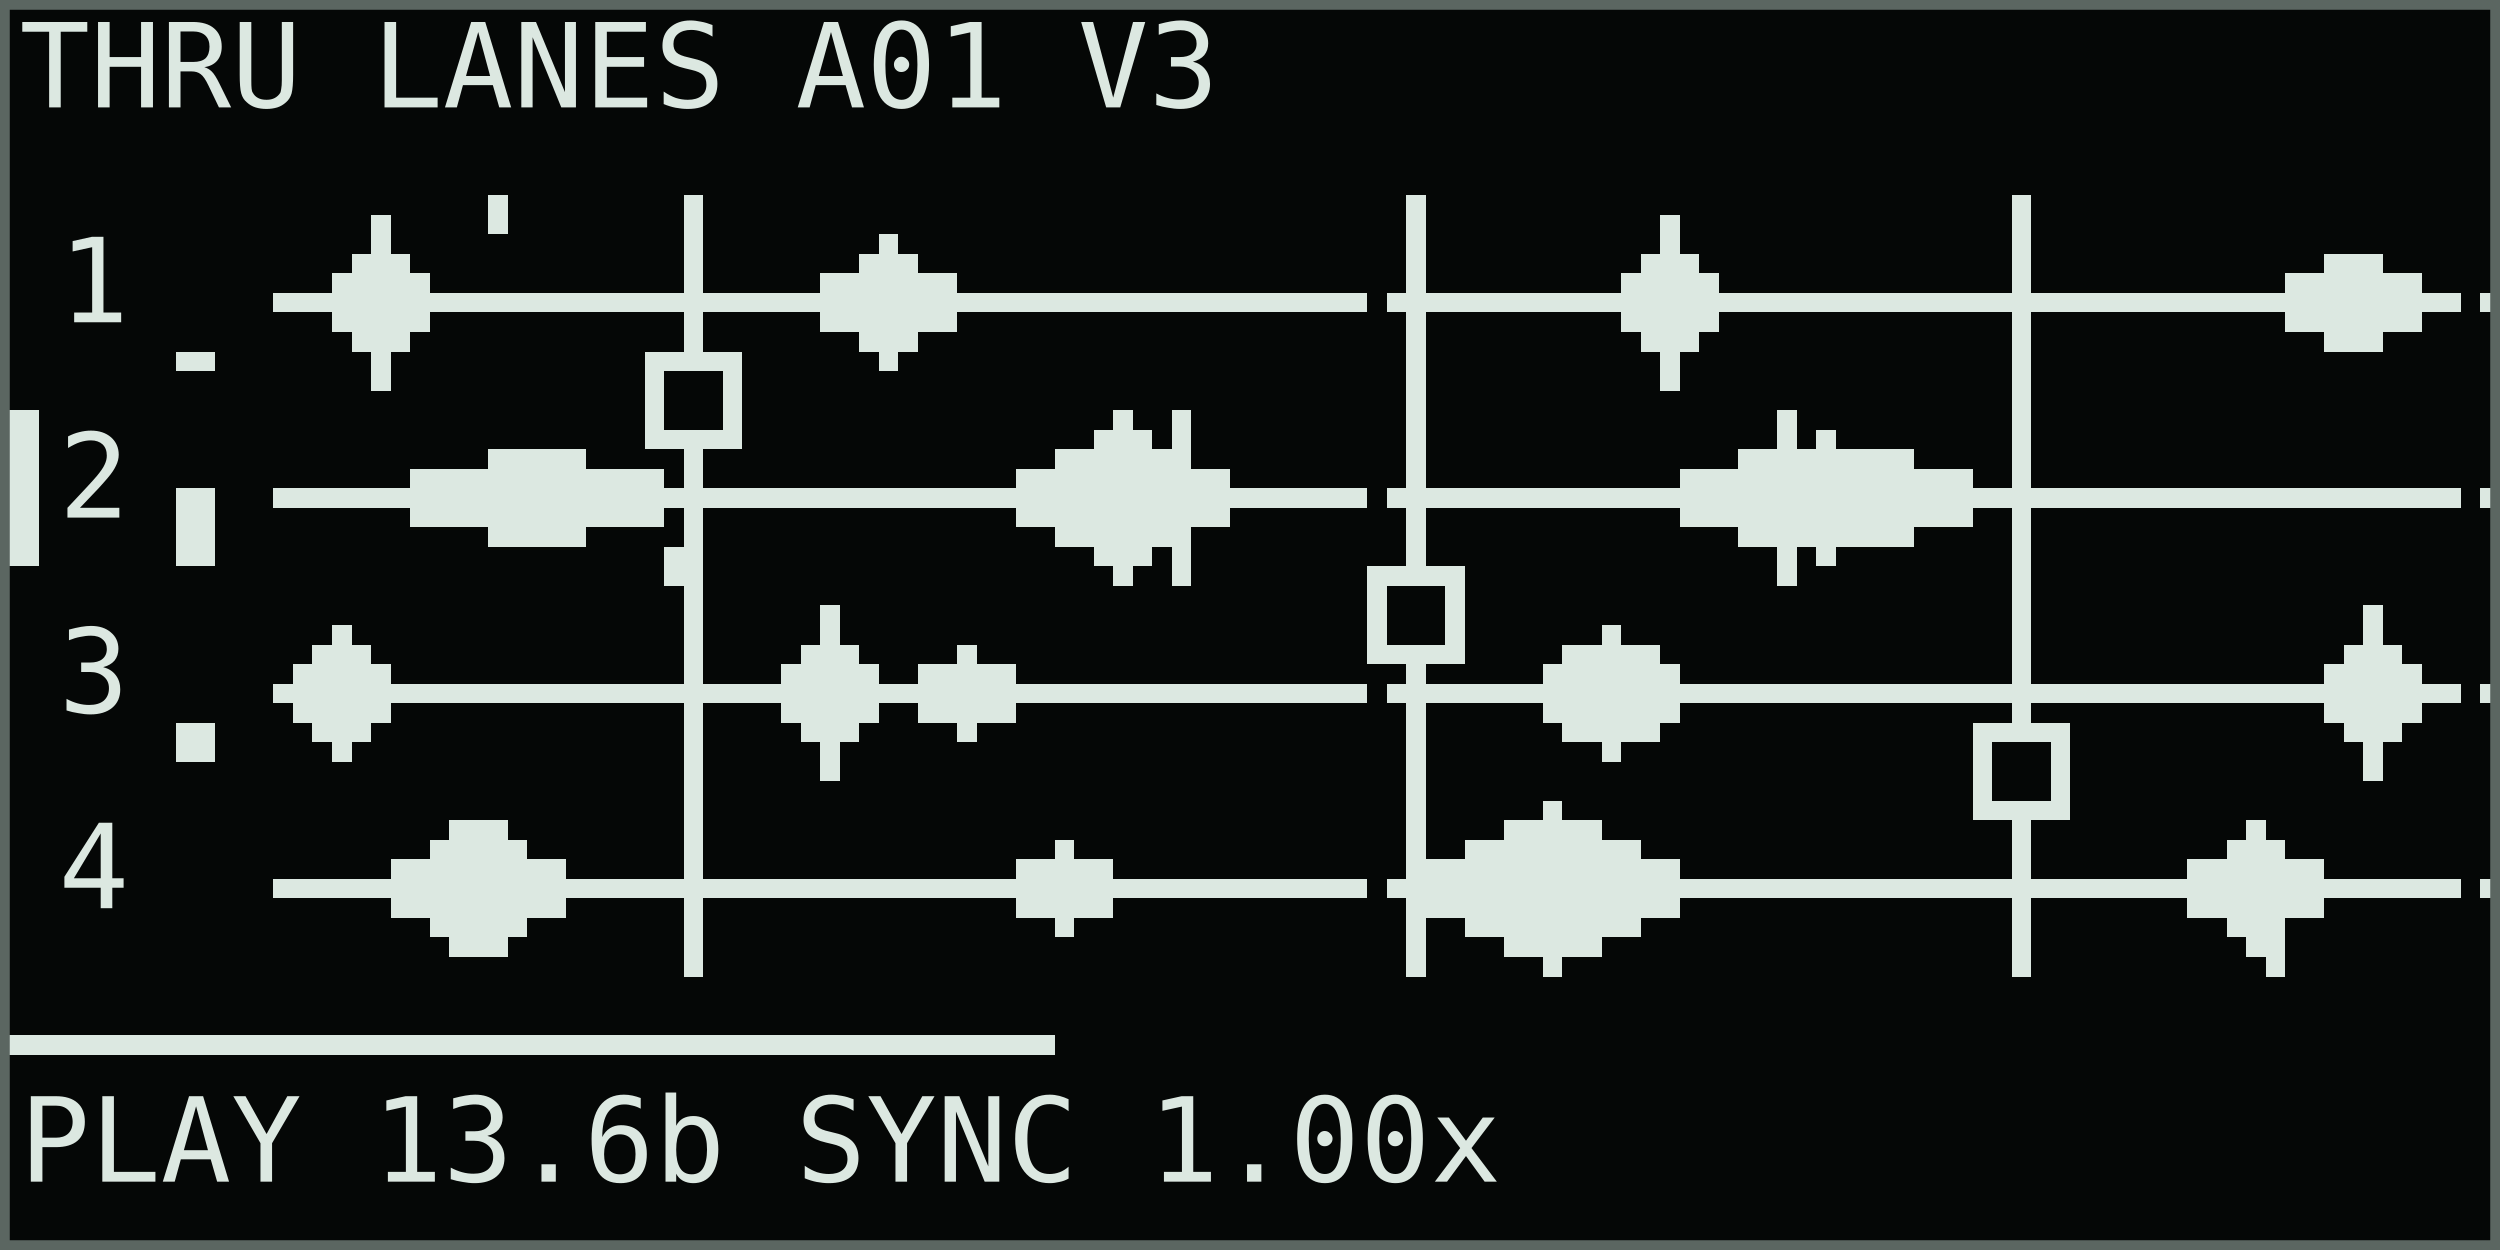
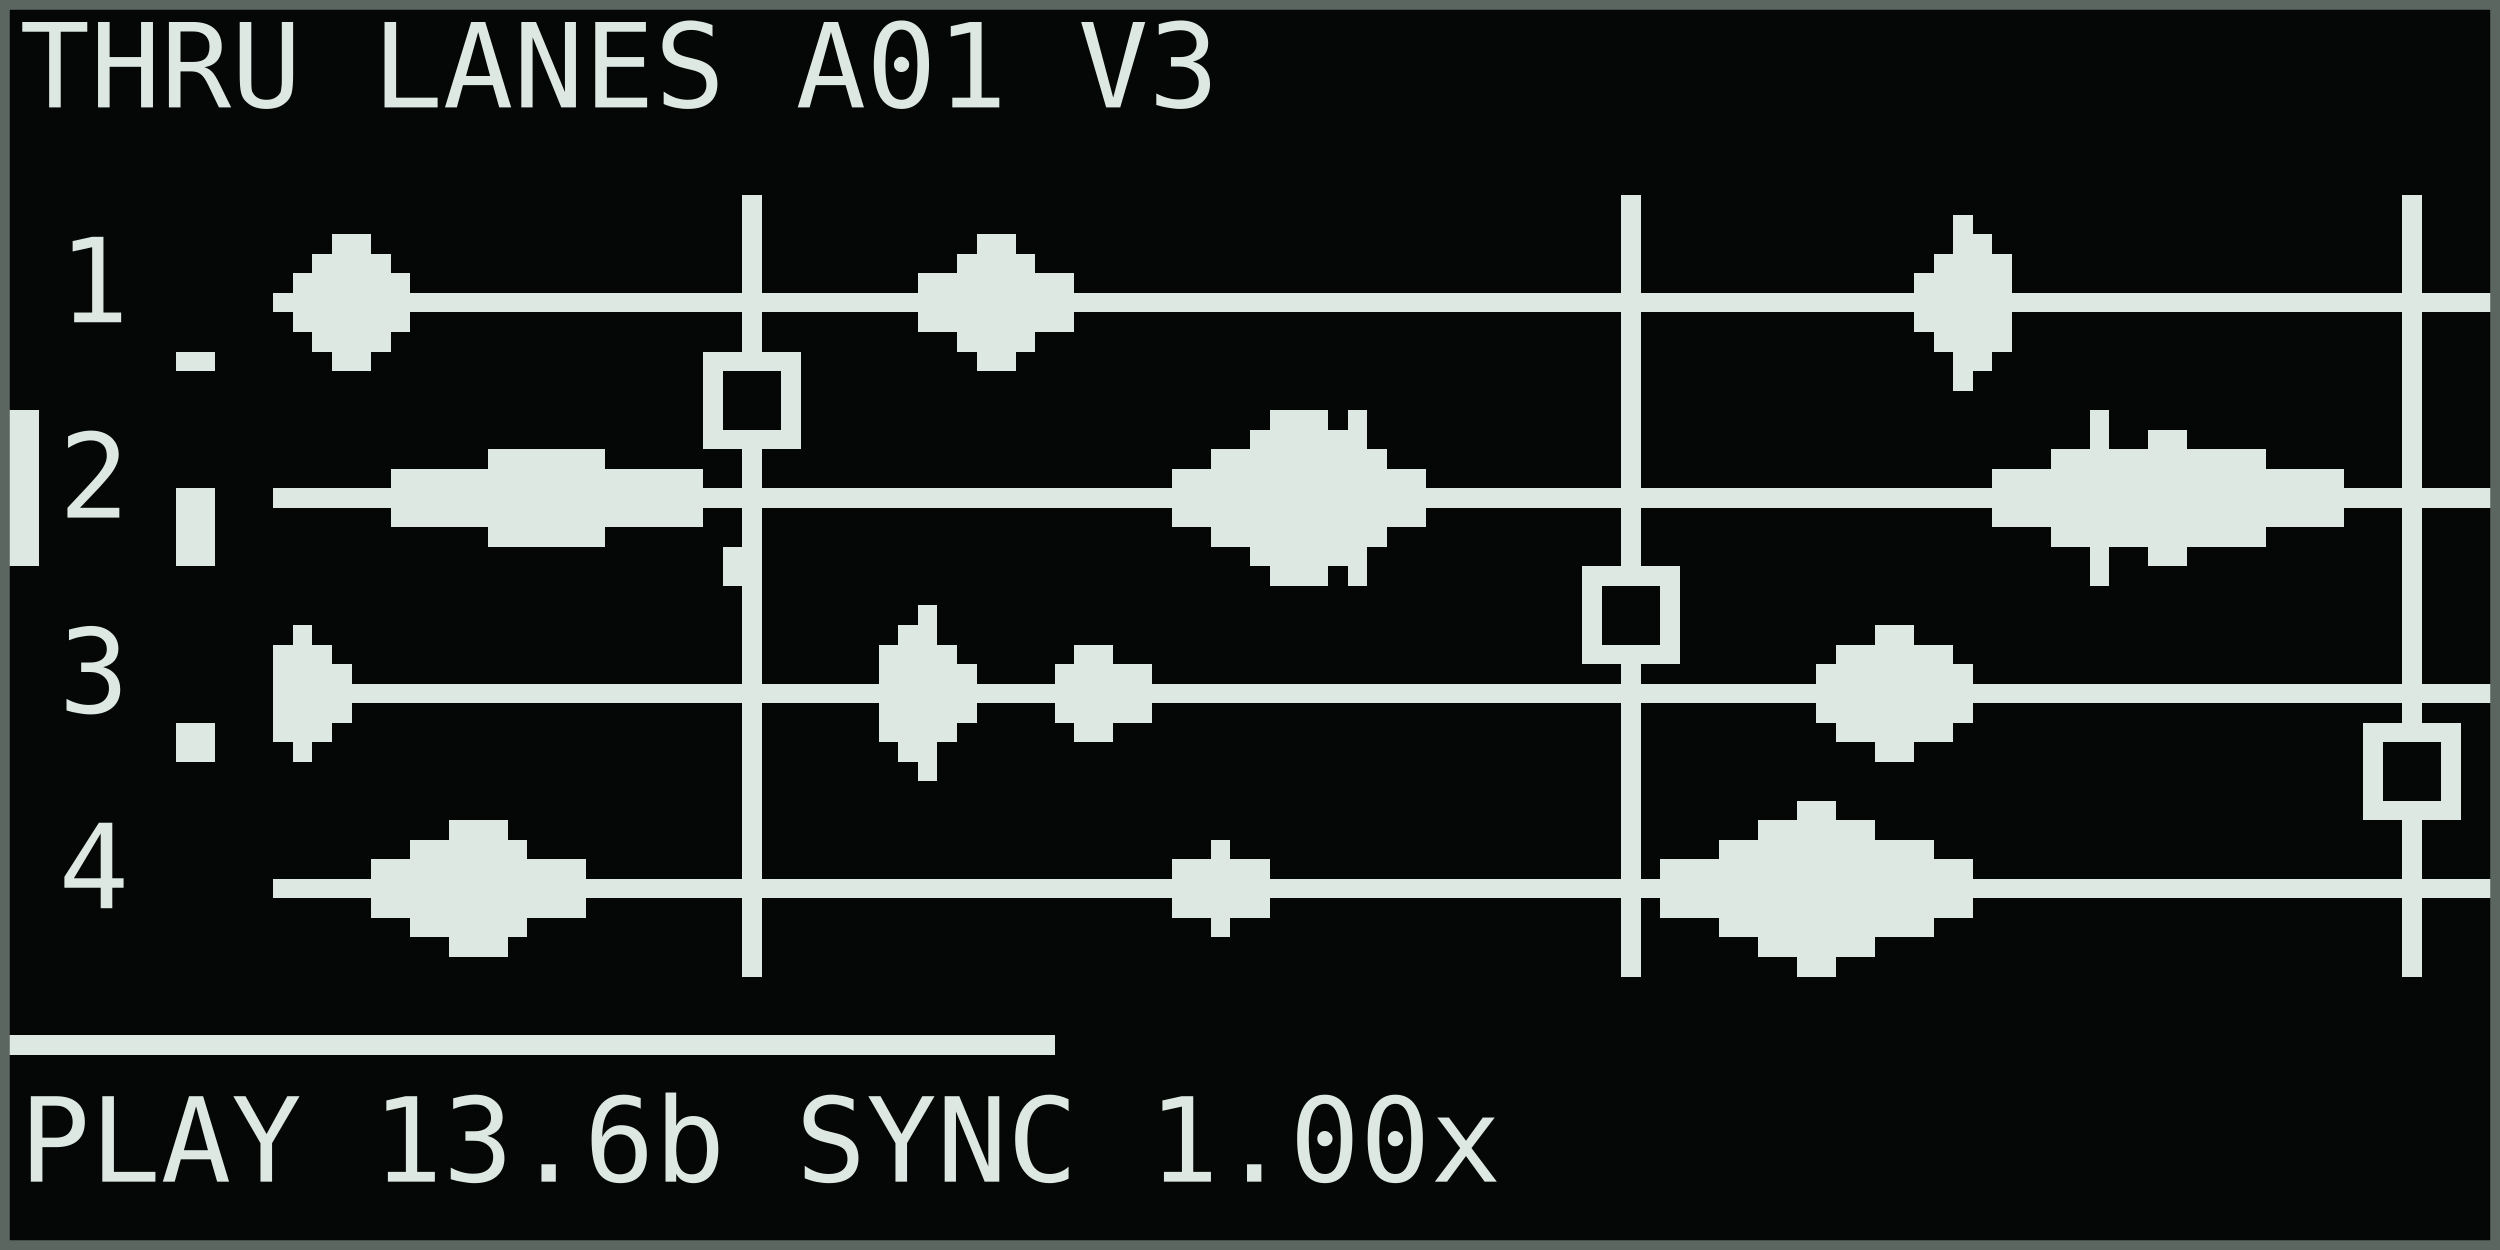
<svg xmlns="http://www.w3.org/2000/svg" width="768" height="384" viewBox="0 0 128 64" role="img" aria-labelledby="title desc">
  <rect width="128" height="64" fill="#050706" />
  <g shape-rendering="crispEdges" font-family="DejaVu Sans Mono, IBM Plex Mono, monospace" font-size="6" font-style="normal" font-weight="400" text-rendering="geometricPrecision">
    <text x="1" y="5.5" fill="#dce8e1">THRU LANES A01 V3</text>
    <text x="3" y="16.5" fill="#dce8e1">1</text>
    <rect x="9" y="18" width="2" height="1" fill="#dce8e1" />
    <rect x="14" y="15" width="1" height="1" fill="#dce8e1" />
-     <rect x="15" y="15" width="1" height="1" fill="#dce8e1" />
-     <rect x="16" y="15" width="1" height="1" fill="#dce8e1" />
-     <rect x="17" y="14" width="1" height="3" fill="#dce8e1" />
-     <rect x="18" y="13" width="1" height="5" fill="#dce8e1" />
-     <rect x="19" y="11" width="1" height="9" fill="#dce8e1" />
-     <rect x="20" y="13" width="1" height="5" fill="#dce8e1" />
-     <rect x="21" y="14" width="1" height="3" fill="#dce8e1" />
+     <rect x="15" y="14" width="1" height="3" fill="#dce8e1" />
+     <rect x="16" y="13" width="1" height="5" fill="#dce8e1" />
+     <rect x="17" y="12" width="1" height="7" fill="#dce8e1" />
+     <rect x="18" y="12" width="1" height="7" fill="#dce8e1" />
+     <rect x="19" y="13" width="1" height="5" fill="#dce8e1" />
+     <rect x="20" y="14" width="1" height="3" fill="#dce8e1" />
+     <rect x="21" y="15" width="1" height="1" fill="#dce8e1" />
    <rect x="22" y="15" width="1" height="1" fill="#dce8e1" />
    <rect x="23" y="15" width="1" height="1" fill="#dce8e1" />
    <rect x="24" y="15" width="1" height="1" fill="#dce8e1" />
    <rect x="25" y="15" width="1" height="1" fill="#dce8e1" />
    <rect x="26" y="15" width="1" height="1" fill="#dce8e1" />
    <rect x="27" y="15" width="1" height="1" fill="#dce8e1" />
    <rect x="28" y="15" width="1" height="1" fill="#dce8e1" />
    <rect x="29" y="15" width="1" height="1" fill="#dce8e1" />
    <rect x="30" y="15" width="1" height="1" fill="#dce8e1" />
    <rect x="31" y="15" width="1" height="1" fill="#dce8e1" />
    <rect x="32" y="15" width="1" height="1" fill="#dce8e1" />
    <rect x="33" y="15" width="1" height="1" fill="#dce8e1" />
    <rect x="34" y="15" width="1" height="1" fill="#dce8e1" />
    <rect x="35" y="15" width="1" height="1" fill="#dce8e1" />
    <rect x="36" y="15" width="1" height="1" fill="#dce8e1" />
    <rect x="37" y="15" width="1" height="1" fill="#dce8e1" />
    <rect x="38" y="15" width="1" height="1" fill="#dce8e1" />
    <rect x="39" y="15" width="1" height="1" fill="#dce8e1" />
    <rect x="40" y="15" width="1" height="1" fill="#dce8e1" />
    <rect x="41" y="15" width="1" height="1" fill="#dce8e1" />
-     <rect x="42" y="14" width="1" height="3" fill="#dce8e1" />
-     <rect x="43" y="14" width="1" height="3" fill="#dce8e1" />
-     <rect x="44" y="13" width="1" height="5" fill="#dce8e1" />
-     <rect x="45" y="12" width="1" height="7" fill="#dce8e1" />
-     <rect x="46" y="13" width="1" height="5" fill="#dce8e1" />
+     <rect x="42" y="15" width="1" height="1" fill="#dce8e1" />
+     <rect x="43" y="15" width="1" height="1" fill="#dce8e1" />
+     <rect x="44" y="15" width="1" height="1" fill="#dce8e1" />
+     <rect x="45" y="15" width="1" height="1" fill="#dce8e1" />
+     <rect x="46" y="15" width="1" height="1" fill="#dce8e1" />
    <rect x="47" y="14" width="1" height="3" fill="#dce8e1" />
    <rect x="48" y="14" width="1" height="3" fill="#dce8e1" />
-     <rect x="49" y="15" width="1" height="1" fill="#dce8e1" />
-     <rect x="50" y="15" width="1" height="1" fill="#dce8e1" />
-     <rect x="51" y="15" width="1" height="1" fill="#dce8e1" />
-     <rect x="52" y="15" width="1" height="1" fill="#dce8e1" />
-     <rect x="53" y="15" width="1" height="1" fill="#dce8e1" />
-     <rect x="54" y="15" width="1" height="1" fill="#dce8e1" />
+     <rect x="49" y="13" width="1" height="5" fill="#dce8e1" />
+     <rect x="50" y="12" width="1" height="7" fill="#dce8e1" />
+     <rect x="51" y="12" width="1" height="7" fill="#dce8e1" />
+     <rect x="52" y="13" width="1" height="5" fill="#dce8e1" />
+     <rect x="53" y="14" width="1" height="3" fill="#dce8e1" />
+     <rect x="54" y="14" width="1" height="3" fill="#dce8e1" />
    <rect x="55" y="15" width="1" height="1" fill="#dce8e1" />
    <rect x="56" y="15" width="1" height="1" fill="#dce8e1" />
    <rect x="57" y="15" width="1" height="1" fill="#dce8e1" />
    <rect x="58" y="15" width="1" height="1" fill="#dce8e1" />
    <rect x="59" y="15" width="1" height="1" fill="#dce8e1" />
    <rect x="60" y="15" width="1" height="1" fill="#dce8e1" />
    <rect x="61" y="15" width="1" height="1" fill="#dce8e1" />
    <rect x="62" y="15" width="1" height="1" fill="#dce8e1" />
    <rect x="63" y="15" width="1" height="1" fill="#dce8e1" />
    <rect x="64" y="15" width="1" height="1" fill="#dce8e1" />
    <rect x="65" y="15" width="1" height="1" fill="#dce8e1" />
    <rect x="66" y="15" width="1" height="1" fill="#dce8e1" />
    <rect x="67" y="15" width="1" height="1" fill="#dce8e1" />
    <rect x="68" y="15" width="1" height="1" fill="#dce8e1" />
    <rect x="69" y="15" width="1" height="1" fill="#dce8e1" />
+     <rect x="70" y="15" width="1" height="1" fill="#dce8e1" />
    <rect x="71" y="15" width="1" height="1" fill="#dce8e1" />
    <rect x="72" y="15" width="1" height="1" fill="#dce8e1" />
    <rect x="73" y="15" width="1" height="1" fill="#dce8e1" />
    <rect x="74" y="15" width="1" height="1" fill="#dce8e1" />
    <rect x="75" y="15" width="1" height="1" fill="#dce8e1" />
    <rect x="76" y="15" width="1" height="1" fill="#dce8e1" />
    <rect x="77" y="15" width="1" height="1" fill="#dce8e1" />
    <rect x="78" y="15" width="1" height="1" fill="#dce8e1" />
    <rect x="79" y="15" width="1" height="1" fill="#dce8e1" />
    <rect x="80" y="15" width="1" height="1" fill="#dce8e1" />
    <rect x="81" y="15" width="1" height="1" fill="#dce8e1" />
    <rect x="82" y="15" width="1" height="1" fill="#dce8e1" />
-     <rect x="83" y="14" width="1" height="3" fill="#dce8e1" />
-     <rect x="84" y="13" width="1" height="5" fill="#dce8e1" />
-     <rect x="85" y="11" width="1" height="9" fill="#dce8e1" />
-     <rect x="86" y="13" width="1" height="5" fill="#dce8e1" />
-     <rect x="87" y="14" width="1" height="3" fill="#dce8e1" />
+     <rect x="83" y="15" width="1" height="1" fill="#dce8e1" />
+     <rect x="84" y="15" width="1" height="1" fill="#dce8e1" />
+     <rect x="85" y="15" width="1" height="1" fill="#dce8e1" />
+     <rect x="86" y="15" width="1" height="1" fill="#dce8e1" />
+     <rect x="87" y="15" width="1" height="1" fill="#dce8e1" />
    <rect x="88" y="15" width="1" height="1" fill="#dce8e1" />
    <rect x="89" y="15" width="1" height="1" fill="#dce8e1" />
    <rect x="90" y="15" width="1" height="1" fill="#dce8e1" />
    <rect x="91" y="15" width="1" height="1" fill="#dce8e1" />
    <rect x="92" y="15" width="1" height="1" fill="#dce8e1" />
    <rect x="93" y="15" width="1" height="1" fill="#dce8e1" />
    <rect x="94" y="15" width="1" height="1" fill="#dce8e1" />
    <rect x="95" y="15" width="1" height="1" fill="#dce8e1" />
    <rect x="96" y="15" width="1" height="1" fill="#dce8e1" />
    <rect x="97" y="15" width="1" height="1" fill="#dce8e1" />
-     <rect x="98" y="15" width="1" height="1" fill="#dce8e1" />
-     <rect x="99" y="15" width="1" height="1" fill="#dce8e1" />
-     <rect x="100" y="15" width="1" height="1" fill="#dce8e1" />
-     <rect x="101" y="15" width="1" height="1" fill="#dce8e1" />
-     <rect x="102" y="15" width="1" height="1" fill="#dce8e1" />
+     <rect x="98" y="14" width="1" height="3" fill="#dce8e1" />
+     <rect x="99" y="13" width="1" height="5" fill="#dce8e1" />
+     <rect x="100" y="11" width="1" height="9" fill="#dce8e1" />
+     <rect x="101" y="12" width="1" height="7" fill="#dce8e1" />
+     <rect x="102" y="13" width="1" height="5" fill="#dce8e1" />
    <rect x="103" y="15" width="1" height="1" fill="#dce8e1" />
    <rect x="104" y="15" width="1" height="1" fill="#dce8e1" />
    <rect x="105" y="15" width="1" height="1" fill="#dce8e1" />
    <rect x="106" y="15" width="1" height="1" fill="#dce8e1" />
    <rect x="107" y="15" width="1" height="1" fill="#dce8e1" />
    <rect x="108" y="15" width="1" height="1" fill="#dce8e1" />
    <rect x="109" y="15" width="1" height="1" fill="#dce8e1" />
    <rect x="110" y="15" width="1" height="1" fill="#dce8e1" />
    <rect x="111" y="15" width="1" height="1" fill="#dce8e1" />
    <rect x="112" y="15" width="1" height="1" fill="#dce8e1" />
    <rect x="113" y="15" width="1" height="1" fill="#dce8e1" />
    <rect x="114" y="15" width="1" height="1" fill="#dce8e1" />
    <rect x="115" y="15" width="1" height="1" fill="#dce8e1" />
    <rect x="116" y="15" width="1" height="1" fill="#dce8e1" />
-     <rect x="117" y="14" width="1" height="3" fill="#dce8e1" />
-     <rect x="118" y="14" width="1" height="3" fill="#dce8e1" />
-     <rect x="119" y="13" width="1" height="5" fill="#dce8e1" />
-     <rect x="120" y="13" width="1" height="5" fill="#dce8e1" />
-     <rect x="121" y="13" width="1" height="5" fill="#dce8e1" />
-     <rect x="122" y="14" width="1" height="3" fill="#dce8e1" />
-     <rect x="123" y="14" width="1" height="3" fill="#dce8e1" />
+     <rect x="117" y="15" width="1" height="1" fill="#dce8e1" />
+     <rect x="118" y="15" width="1" height="1" fill="#dce8e1" />
+     <rect x="119" y="15" width="1" height="1" fill="#dce8e1" />
+     <rect x="120" y="15" width="1" height="1" fill="#dce8e1" />
+     <rect x="121" y="15" width="1" height="1" fill="#dce8e1" />
+     <rect x="122" y="15" width="1" height="1" fill="#dce8e1" />
+     <rect x="123" y="15" width="1" height="1" fill="#dce8e1" />
    <rect x="124" y="15" width="1" height="1" fill="#dce8e1" />
    <rect x="125" y="15" width="1" height="1" fill="#dce8e1" />
+     <rect x="126" y="15" width="1" height="1" fill="#dce8e1" />
    <rect x="127" y="15" width="1" height="1" fill="#dce8e1" />
    <rect x="0" y="21" width="2" height="8" fill="#dce8e1" />
    <text x="3" y="26.5" fill="#dce8e1">2</text>
    <rect x="9" y="25" width="2" height="4" fill="#dce8e1" />
    <rect x="14" y="25" width="1" height="1" fill="#dce8e1" />
    <rect x="15" y="25" width="1" height="1" fill="#dce8e1" />
    <rect x="16" y="25" width="1" height="1" fill="#dce8e1" />
    <rect x="17" y="25" width="1" height="1" fill="#dce8e1" />
    <rect x="18" y="25" width="1" height="1" fill="#dce8e1" />
    <rect x="19" y="25" width="1" height="1" fill="#dce8e1" />
-     <rect x="20" y="25" width="1" height="1" fill="#dce8e1" />
+     <rect x="20" y="24" width="1" height="3" fill="#dce8e1" />
    <rect x="21" y="24" width="1" height="3" fill="#dce8e1" />
    <rect x="22" y="24" width="1" height="3" fill="#dce8e1" />
    <rect x="23" y="24" width="1" height="3" fill="#dce8e1" />
    <rect x="24" y="24" width="1" height="3" fill="#dce8e1" />
    <rect x="25" y="23" width="1" height="5" fill="#dce8e1" />
    <rect x="26" y="23" width="1" height="5" fill="#dce8e1" />
    <rect x="27" y="23" width="1" height="5" fill="#dce8e1" />
    <rect x="28" y="23" width="1" height="5" fill="#dce8e1" />
    <rect x="29" y="23" width="1" height="5" fill="#dce8e1" />
-     <rect x="30" y="24" width="1" height="3" fill="#dce8e1" />
+     <rect x="30" y="23" width="1" height="5" fill="#dce8e1" />
    <rect x="31" y="24" width="1" height="3" fill="#dce8e1" />
    <rect x="32" y="24" width="1" height="3" fill="#dce8e1" />
    <rect x="33" y="24" width="1" height="3" fill="#dce8e1" />
-     <rect x="34" y="25" width="1" height="1" fill="#dce8e1" />
-     <rect x="35" y="25" width="1" height="1" fill="#dce8e1" />
+     <rect x="34" y="24" width="1" height="3" fill="#dce8e1" />
+     <rect x="35" y="24" width="1" height="3" fill="#dce8e1" />
    <rect x="36" y="25" width="1" height="1" fill="#dce8e1" />
    <rect x="37" y="25" width="1" height="1" fill="#dce8e1" />
    <rect x="38" y="25" width="1" height="1" fill="#dce8e1" />
    <rect x="39" y="25" width="1" height="1" fill="#dce8e1" />
    <rect x="40" y="25" width="1" height="1" fill="#dce8e1" />
    <rect x="41" y="25" width="1" height="1" fill="#dce8e1" />
    <rect x="42" y="25" width="1" height="1" fill="#dce8e1" />
    <rect x="43" y="25" width="1" height="1" fill="#dce8e1" />
    <rect x="44" y="25" width="1" height="1" fill="#dce8e1" />
    <rect x="45" y="25" width="1" height="1" fill="#dce8e1" />
    <rect x="46" y="25" width="1" height="1" fill="#dce8e1" />
    <rect x="47" y="25" width="1" height="1" fill="#dce8e1" />
    <rect x="48" y="25" width="1" height="1" fill="#dce8e1" />
    <rect x="49" y="25" width="1" height="1" fill="#dce8e1" />
    <rect x="50" y="25" width="1" height="1" fill="#dce8e1" />
    <rect x="51" y="25" width="1" height="1" fill="#dce8e1" />
-     <rect x="52" y="24" width="1" height="3" fill="#dce8e1" />
-     <rect x="53" y="24" width="1" height="3" fill="#dce8e1" />
-     <rect x="54" y="23" width="1" height="5" fill="#dce8e1" />
-     <rect x="55" y="23" width="1" height="5" fill="#dce8e1" />
-     <rect x="56" y="22" width="1" height="7" fill="#dce8e1" />
-     <rect x="57" y="21" width="1" height="9" fill="#dce8e1" />
-     <rect x="58" y="22" width="1" height="7" fill="#dce8e1" />
-     <rect x="59" y="23" width="1" height="5" fill="#dce8e1" />
-     <rect x="60" y="23" width="1" height="5" fill="#dce8e1" />
+     <rect x="52" y="25" width="1" height="1" fill="#dce8e1" />
+     <rect x="53" y="25" width="1" height="1" fill="#dce8e1" />
+     <rect x="54" y="25" width="1" height="1" fill="#dce8e1" />
+     <rect x="55" y="25" width="1" height="1" fill="#dce8e1" />
+     <rect x="56" y="25" width="1" height="1" fill="#dce8e1" />
+     <rect x="57" y="25" width="1" height="1" fill="#dce8e1" />
+     <rect x="58" y="25" width="1" height="1" fill="#dce8e1" />
+     <rect x="59" y="25" width="1" height="1" fill="#dce8e1" />
+     <rect x="60" y="24" width="1" height="3" fill="#dce8e1" />
    <rect x="61" y="24" width="1" height="3" fill="#dce8e1" />
-     <rect x="62" y="24" width="1" height="3" fill="#dce8e1" />
-     <rect x="63" y="25" width="1" height="1" fill="#dce8e1" />
-     <rect x="64" y="25" width="1" height="1" fill="#dce8e1" />
-     <rect x="65" y="25" width="1" height="1" fill="#dce8e1" />
-     <rect x="66" y="25" width="1" height="1" fill="#dce8e1" />
-     <rect x="67" y="25" width="1" height="1" fill="#dce8e1" />
-     <rect x="68" y="25" width="1" height="1" fill="#dce8e1" />
-     <rect x="69" y="25" width="1" height="1" fill="#dce8e1" />
-     <rect x="71" y="25" width="1" height="1" fill="#dce8e1" />
-     <rect x="72" y="25" width="1" height="1" fill="#dce8e1" />
+     <rect x="62" y="23" width="1" height="5" fill="#dce8e1" />
+     <rect x="63" y="23" width="1" height="5" fill="#dce8e1" />
+     <rect x="64" y="22" width="1" height="7" fill="#dce8e1" />
+     <rect x="65" y="21" width="1" height="9" fill="#dce8e1" />
+     <rect x="66" y="21" width="1" height="9" fill="#dce8e1" />
+     <rect x="67" y="21" width="1" height="9" fill="#dce8e1" />
+     <rect x="68" y="22" width="1" height="7" fill="#dce8e1" />
+     <rect x="69" y="23" width="1" height="5" fill="#dce8e1" />
+     <rect x="70" y="23" width="1" height="5" fill="#dce8e1" />
+     <rect x="71" y="24" width="1" height="3" fill="#dce8e1" />
+     <rect x="72" y="24" width="1" height="3" fill="#dce8e1" />
    <rect x="73" y="25" width="1" height="1" fill="#dce8e1" />
    <rect x="74" y="25" width="1" height="1" fill="#dce8e1" />
    <rect x="75" y="25" width="1" height="1" fill="#dce8e1" />
    <rect x="76" y="25" width="1" height="1" fill="#dce8e1" />
    <rect x="77" y="25" width="1" height="1" fill="#dce8e1" />
    <rect x="78" y="25" width="1" height="1" fill="#dce8e1" />
    <rect x="79" y="25" width="1" height="1" fill="#dce8e1" />
    <rect x="80" y="25" width="1" height="1" fill="#dce8e1" />
    <rect x="81" y="25" width="1" height="1" fill="#dce8e1" />
    <rect x="82" y="25" width="1" height="1" fill="#dce8e1" />
    <rect x="83" y="25" width="1" height="1" fill="#dce8e1" />
    <rect x="84" y="25" width="1" height="1" fill="#dce8e1" />
    <rect x="85" y="25" width="1" height="1" fill="#dce8e1" />
-     <rect x="86" y="24" width="1" height="3" fill="#dce8e1" />
-     <rect x="87" y="24" width="1" height="3" fill="#dce8e1" />
-     <rect x="88" y="24" width="1" height="3" fill="#dce8e1" />
-     <rect x="89" y="23" width="1" height="5" fill="#dce8e1" />
-     <rect x="90" y="23" width="1" height="5" fill="#dce8e1" />
-     <rect x="91" y="23" width="1" height="5" fill="#dce8e1" />
-     <rect x="92" y="23" width="1" height="5" fill="#dce8e1" />
-     <rect x="93" y="22" width="1" height="7" fill="#dce8e1" />
-     <rect x="94" y="23" width="1" height="5" fill="#dce8e1" />
-     <rect x="95" y="23" width="1" height="5" fill="#dce8e1" />
-     <rect x="96" y="23" width="1" height="5" fill="#dce8e1" />
-     <rect x="97" y="23" width="1" height="5" fill="#dce8e1" />
-     <rect x="98" y="24" width="1" height="3" fill="#dce8e1" />
-     <rect x="99" y="24" width="1" height="3" fill="#dce8e1" />
-     <rect x="100" y="24" width="1" height="3" fill="#dce8e1" />
+     <rect x="86" y="25" width="1" height="1" fill="#dce8e1" />
+     <rect x="87" y="25" width="1" height="1" fill="#dce8e1" />
+     <rect x="88" y="25" width="1" height="1" fill="#dce8e1" />
+     <rect x="89" y="25" width="1" height="1" fill="#dce8e1" />
+     <rect x="90" y="25" width="1" height="1" fill="#dce8e1" />
+     <rect x="91" y="25" width="1" height="1" fill="#dce8e1" />
+     <rect x="92" y="25" width="1" height="1" fill="#dce8e1" />
+     <rect x="93" y="25" width="1" height="1" fill="#dce8e1" />
+     <rect x="94" y="25" width="1" height="1" fill="#dce8e1" />
+     <rect x="95" y="25" width="1" height="1" fill="#dce8e1" />
+     <rect x="96" y="25" width="1" height="1" fill="#dce8e1" />
+     <rect x="97" y="25" width="1" height="1" fill="#dce8e1" />
+     <rect x="98" y="25" width="1" height="1" fill="#dce8e1" />
+     <rect x="99" y="25" width="1" height="1" fill="#dce8e1" />
+     <rect x="100" y="25" width="1" height="1" fill="#dce8e1" />
    <rect x="101" y="25" width="1" height="1" fill="#dce8e1" />
-     <rect x="102" y="25" width="1" height="1" fill="#dce8e1" />
-     <rect x="103" y="25" width="1" height="1" fill="#dce8e1" />
-     <rect x="104" y="25" width="1" height="1" fill="#dce8e1" />
-     <rect x="105" y="25" width="1" height="1" fill="#dce8e1" />
-     <rect x="106" y="25" width="1" height="1" fill="#dce8e1" />
-     <rect x="107" y="25" width="1" height="1" fill="#dce8e1" />
-     <rect x="108" y="25" width="1" height="1" fill="#dce8e1" />
-     <rect x="109" y="25" width="1" height="1" fill="#dce8e1" />
-     <rect x="110" y="25" width="1" height="1" fill="#dce8e1" />
-     <rect x="111" y="25" width="1" height="1" fill="#dce8e1" />
-     <rect x="112" y="25" width="1" height="1" fill="#dce8e1" />
-     <rect x="113" y="25" width="1" height="1" fill="#dce8e1" />
-     <rect x="114" y="25" width="1" height="1" fill="#dce8e1" />
-     <rect x="115" y="25" width="1" height="1" fill="#dce8e1" />
-     <rect x="116" y="25" width="1" height="1" fill="#dce8e1" />
-     <rect x="117" y="25" width="1" height="1" fill="#dce8e1" />
-     <rect x="118" y="25" width="1" height="1" fill="#dce8e1" />
-     <rect x="119" y="25" width="1" height="1" fill="#dce8e1" />
+     <rect x="102" y="24" width="1" height="3" fill="#dce8e1" />
+     <rect x="103" y="24" width="1" height="3" fill="#dce8e1" />
+     <rect x="104" y="24" width="1" height="3" fill="#dce8e1" />
+     <rect x="105" y="23" width="1" height="5" fill="#dce8e1" />
+     <rect x="106" y="23" width="1" height="5" fill="#dce8e1" />
+     <rect x="107" y="23" width="1" height="5" fill="#dce8e1" />
+     <rect x="108" y="23" width="1" height="5" fill="#dce8e1" />
+     <rect x="109" y="23" width="1" height="5" fill="#dce8e1" />
+     <rect x="110" y="22" width="1" height="7" fill="#dce8e1" />
+     <rect x="111" y="22" width="1" height="7" fill="#dce8e1" />
+     <rect x="112" y="23" width="1" height="5" fill="#dce8e1" />
+     <rect x="113" y="23" width="1" height="5" fill="#dce8e1" />
+     <rect x="114" y="23" width="1" height="5" fill="#dce8e1" />
+     <rect x="115" y="23" width="1" height="5" fill="#dce8e1" />
+     <rect x="116" y="24" width="1" height="3" fill="#dce8e1" />
+     <rect x="117" y="24" width="1" height="3" fill="#dce8e1" />
+     <rect x="118" y="24" width="1" height="3" fill="#dce8e1" />
+     <rect x="119" y="24" width="1" height="3" fill="#dce8e1" />
    <rect x="120" y="25" width="1" height="1" fill="#dce8e1" />
    <rect x="121" y="25" width="1" height="1" fill="#dce8e1" />
    <rect x="122" y="25" width="1" height="1" fill="#dce8e1" />
    <rect x="123" y="25" width="1" height="1" fill="#dce8e1" />
    <rect x="124" y="25" width="1" height="1" fill="#dce8e1" />
    <rect x="125" y="25" width="1" height="1" fill="#dce8e1" />
+     <rect x="126" y="25" width="1" height="1" fill="#dce8e1" />
    <rect x="127" y="25" width="1" height="1" fill="#dce8e1" />
-     <rect x="34" y="21" width="1" height="2" fill="#dce8e1" />
-     <rect x="34" y="28" width="1" height="2" fill="#dce8e1" />
-     <rect x="60" y="21" width="1" height="2" fill="#dce8e1" />
-     <rect x="60" y="28" width="1" height="2" fill="#dce8e1" />
-     <rect x="91" y="21" width="1" height="2" fill="#dce8e1" />
-     <rect x="91" y="28" width="1" height="2" fill="#dce8e1" />
+     <rect x="37" y="21" width="1" height="2" fill="#dce8e1" />
+     <rect x="37" y="28" width="1" height="2" fill="#dce8e1" />
+     <rect x="69" y="21" width="1" height="2" fill="#dce8e1" />
+     <rect x="69" y="28" width="1" height="2" fill="#dce8e1" />
+     <rect x="107" y="21" width="1" height="2" fill="#dce8e1" />
+     <rect x="107" y="28" width="1" height="2" fill="#dce8e1" />
    <text x="3" y="36.5" fill="#dce8e1">3</text>
    <rect x="9" y="37" width="2" height="2" fill="#dce8e1" />
-     <rect x="14" y="35" width="1" height="1" fill="#dce8e1" />
-     <rect x="15" y="34" width="1" height="3" fill="#dce8e1" />
+     <rect x="14" y="33" width="1" height="5" fill="#dce8e1" />
+     <rect x="15" y="32" width="1" height="7" fill="#dce8e1" />
    <rect x="16" y="33" width="1" height="5" fill="#dce8e1" />
-     <rect x="17" y="32" width="1" height="7" fill="#dce8e1" />
-     <rect x="18" y="33" width="1" height="5" fill="#dce8e1" />
-     <rect x="19" y="34" width="1" height="3" fill="#dce8e1" />
+     <rect x="17" y="34" width="1" height="3" fill="#dce8e1" />
+     <rect x="18" y="35" width="1" height="1" fill="#dce8e1" />
+     <rect x="19" y="35" width="1" height="1" fill="#dce8e1" />
    <rect x="20" y="35" width="1" height="1" fill="#dce8e1" />
    <rect x="21" y="35" width="1" height="1" fill="#dce8e1" />
    <rect x="22" y="35" width="1" height="1" fill="#dce8e1" />
    <rect x="23" y="35" width="1" height="1" fill="#dce8e1" />
    <rect x="24" y="35" width="1" height="1" fill="#dce8e1" />
    <rect x="25" y="35" width="1" height="1" fill="#dce8e1" />
    <rect x="26" y="35" width="1" height="1" fill="#dce8e1" />
    <rect x="27" y="35" width="1" height="1" fill="#dce8e1" />
    <rect x="28" y="35" width="1" height="1" fill="#dce8e1" />
    <rect x="29" y="35" width="1" height="1" fill="#dce8e1" />
    <rect x="30" y="35" width="1" height="1" fill="#dce8e1" />
    <rect x="31" y="35" width="1" height="1" fill="#dce8e1" />
    <rect x="32" y="35" width="1" height="1" fill="#dce8e1" />
    <rect x="33" y="35" width="1" height="1" fill="#dce8e1" />
    <rect x="34" y="35" width="1" height="1" fill="#dce8e1" />
    <rect x="35" y="35" width="1" height="1" fill="#dce8e1" />
    <rect x="36" y="35" width="1" height="1" fill="#dce8e1" />
    <rect x="37" y="35" width="1" height="1" fill="#dce8e1" />
    <rect x="38" y="35" width="1" height="1" fill="#dce8e1" />
    <rect x="39" y="35" width="1" height="1" fill="#dce8e1" />
-     <rect x="40" y="34" width="1" height="3" fill="#dce8e1" />
-     <rect x="41" y="33" width="1" height="5" fill="#dce8e1" />
-     <rect x="42" y="31" width="1" height="9" fill="#dce8e1" />
-     <rect x="43" y="33" width="1" height="5" fill="#dce8e1" />
-     <rect x="44" y="34" width="1" height="3" fill="#dce8e1" />
-     <rect x="45" y="35" width="1" height="1" fill="#dce8e1" />
-     <rect x="46" y="35" width="1" height="1" fill="#dce8e1" />
-     <rect x="47" y="34" width="1" height="3" fill="#dce8e1" />
-     <rect x="48" y="34" width="1" height="3" fill="#dce8e1" />
-     <rect x="49" y="33" width="1" height="5" fill="#dce8e1" />
-     <rect x="50" y="34" width="1" height="3" fill="#dce8e1" />
-     <rect x="51" y="34" width="1" height="3" fill="#dce8e1" />
+     <rect x="40" y="35" width="1" height="1" fill="#dce8e1" />
+     <rect x="41" y="35" width="1" height="1" fill="#dce8e1" />
+     <rect x="42" y="35" width="1" height="1" fill="#dce8e1" />
+     <rect x="43" y="35" width="1" height="1" fill="#dce8e1" />
+     <rect x="44" y="35" width="1" height="1" fill="#dce8e1" />
+     <rect x="45" y="33" width="1" height="5" fill="#dce8e1" />
+     <rect x="46" y="32" width="1" height="7" fill="#dce8e1" />
+     <rect x="47" y="31" width="1" height="9" fill="#dce8e1" />
+     <rect x="48" y="33" width="1" height="5" fill="#dce8e1" />
+     <rect x="49" y="34" width="1" height="3" fill="#dce8e1" />
+     <rect x="50" y="35" width="1" height="1" fill="#dce8e1" />
+     <rect x="51" y="35" width="1" height="1" fill="#dce8e1" />
    <rect x="52" y="35" width="1" height="1" fill="#dce8e1" />
    <rect x="53" y="35" width="1" height="1" fill="#dce8e1" />
-     <rect x="54" y="35" width="1" height="1" fill="#dce8e1" />
-     <rect x="55" y="35" width="1" height="1" fill="#dce8e1" />
-     <rect x="56" y="35" width="1" height="1" fill="#dce8e1" />
-     <rect x="57" y="35" width="1" height="1" fill="#dce8e1" />
-     <rect x="58" y="35" width="1" height="1" fill="#dce8e1" />
+     <rect x="54" y="34" width="1" height="3" fill="#dce8e1" />
+     <rect x="55" y="33" width="1" height="5" fill="#dce8e1" />
+     <rect x="56" y="33" width="1" height="5" fill="#dce8e1" />
+     <rect x="57" y="34" width="1" height="3" fill="#dce8e1" />
+     <rect x="58" y="34" width="1" height="3" fill="#dce8e1" />
    <rect x="59" y="35" width="1" height="1" fill="#dce8e1" />
    <rect x="60" y="35" width="1" height="1" fill="#dce8e1" />
    <rect x="61" y="35" width="1" height="1" fill="#dce8e1" />
    <rect x="62" y="35" width="1" height="1" fill="#dce8e1" />
    <rect x="63" y="35" width="1" height="1" fill="#dce8e1" />
    <rect x="64" y="35" width="1" height="1" fill="#dce8e1" />
    <rect x="65" y="35" width="1" height="1" fill="#dce8e1" />
    <rect x="66" y="35" width="1" height="1" fill="#dce8e1" />
    <rect x="67" y="35" width="1" height="1" fill="#dce8e1" />
    <rect x="68" y="35" width="1" height="1" fill="#dce8e1" />
    <rect x="69" y="35" width="1" height="1" fill="#dce8e1" />
+     <rect x="70" y="35" width="1" height="1" fill="#dce8e1" />
    <rect x="71" y="35" width="1" height="1" fill="#dce8e1" />
    <rect x="72" y="35" width="1" height="1" fill="#dce8e1" />
    <rect x="73" y="35" width="1" height="1" fill="#dce8e1" />
    <rect x="74" y="35" width="1" height="1" fill="#dce8e1" />
    <rect x="75" y="35" width="1" height="1" fill="#dce8e1" />
    <rect x="76" y="35" width="1" height="1" fill="#dce8e1" />
    <rect x="77" y="35" width="1" height="1" fill="#dce8e1" />
    <rect x="78" y="35" width="1" height="1" fill="#dce8e1" />
-     <rect x="79" y="34" width="1" height="3" fill="#dce8e1" />
-     <rect x="80" y="33" width="1" height="5" fill="#dce8e1" />
-     <rect x="81" y="33" width="1" height="5" fill="#dce8e1" />
-     <rect x="82" y="32" width="1" height="7" fill="#dce8e1" />
-     <rect x="83" y="33" width="1" height="5" fill="#dce8e1" />
-     <rect x="84" y="33" width="1" height="5" fill="#dce8e1" />
-     <rect x="85" y="34" width="1" height="3" fill="#dce8e1" />
+     <rect x="79" y="35" width="1" height="1" fill="#dce8e1" />
+     <rect x="80" y="35" width="1" height="1" fill="#dce8e1" />
+     <rect x="81" y="35" width="1" height="1" fill="#dce8e1" />
+     <rect x="82" y="35" width="1" height="1" fill="#dce8e1" />
+     <rect x="83" y="35" width="1" height="1" fill="#dce8e1" />
+     <rect x="84" y="35" width="1" height="1" fill="#dce8e1" />
+     <rect x="85" y="35" width="1" height="1" fill="#dce8e1" />
    <rect x="86" y="35" width="1" height="1" fill="#dce8e1" />
    <rect x="87" y="35" width="1" height="1" fill="#dce8e1" />
    <rect x="88" y="35" width="1" height="1" fill="#dce8e1" />
    <rect x="89" y="35" width="1" height="1" fill="#dce8e1" />
    <rect x="90" y="35" width="1" height="1" fill="#dce8e1" />
    <rect x="91" y="35" width="1" height="1" fill="#dce8e1" />
    <rect x="92" y="35" width="1" height="1" fill="#dce8e1" />
-     <rect x="93" y="35" width="1" height="1" fill="#dce8e1" />
-     <rect x="94" y="35" width="1" height="1" fill="#dce8e1" />
-     <rect x="95" y="35" width="1" height="1" fill="#dce8e1" />
-     <rect x="96" y="35" width="1" height="1" fill="#dce8e1" />
-     <rect x="97" y="35" width="1" height="1" fill="#dce8e1" />
-     <rect x="98" y="35" width="1" height="1" fill="#dce8e1" />
-     <rect x="99" y="35" width="1" height="1" fill="#dce8e1" />
-     <rect x="100" y="35" width="1" height="1" fill="#dce8e1" />
+     <rect x="93" y="34" width="1" height="3" fill="#dce8e1" />
+     <rect x="94" y="33" width="1" height="5" fill="#dce8e1" />
+     <rect x="95" y="33" width="1" height="5" fill="#dce8e1" />
+     <rect x="96" y="32" width="1" height="7" fill="#dce8e1" />
+     <rect x="97" y="32" width="1" height="7" fill="#dce8e1" />
+     <rect x="98" y="33" width="1" height="5" fill="#dce8e1" />
+     <rect x="99" y="33" width="1" height="5" fill="#dce8e1" />
+     <rect x="100" y="34" width="1" height="3" fill="#dce8e1" />
    <rect x="101" y="35" width="1" height="1" fill="#dce8e1" />
    <rect x="102" y="35" width="1" height="1" fill="#dce8e1" />
    <rect x="103" y="35" width="1" height="1" fill="#dce8e1" />
    <rect x="104" y="35" width="1" height="1" fill="#dce8e1" />
    <rect x="105" y="35" width="1" height="1" fill="#dce8e1" />
    <rect x="106" y="35" width="1" height="1" fill="#dce8e1" />
    <rect x="107" y="35" width="1" height="1" fill="#dce8e1" />
    <rect x="108" y="35" width="1" height="1" fill="#dce8e1" />
    <rect x="109" y="35" width="1" height="1" fill="#dce8e1" />
    <rect x="110" y="35" width="1" height="1" fill="#dce8e1" />
    <rect x="111" y="35" width="1" height="1" fill="#dce8e1" />
    <rect x="112" y="35" width="1" height="1" fill="#dce8e1" />
    <rect x="113" y="35" width="1" height="1" fill="#dce8e1" />
    <rect x="114" y="35" width="1" height="1" fill="#dce8e1" />
    <rect x="115" y="35" width="1" height="1" fill="#dce8e1" />
    <rect x="116" y="35" width="1" height="1" fill="#dce8e1" />
    <rect x="117" y="35" width="1" height="1" fill="#dce8e1" />
    <rect x="118" y="35" width="1" height="1" fill="#dce8e1" />
-     <rect x="119" y="34" width="1" height="3" fill="#dce8e1" />
-     <rect x="120" y="33" width="1" height="5" fill="#dce8e1" />
-     <rect x="121" y="31" width="1" height="9" fill="#dce8e1" />
-     <rect x="122" y="33" width="1" height="5" fill="#dce8e1" />
-     <rect x="123" y="34" width="1" height="3" fill="#dce8e1" />
+     <rect x="119" y="35" width="1" height="1" fill="#dce8e1" />
+     <rect x="120" y="35" width="1" height="1" fill="#dce8e1" />
+     <rect x="121" y="35" width="1" height="1" fill="#dce8e1" />
+     <rect x="122" y="35" width="1" height="1" fill="#dce8e1" />
+     <rect x="123" y="35" width="1" height="1" fill="#dce8e1" />
    <rect x="124" y="35" width="1" height="1" fill="#dce8e1" />
    <rect x="125" y="35" width="1" height="1" fill="#dce8e1" />
+     <rect x="126" y="35" width="1" height="1" fill="#dce8e1" />
    <rect x="127" y="35" width="1" height="1" fill="#dce8e1" />
    <text x="3" y="46.5" fill="#dce8e1">4</text>
    <rect x="14" y="45" width="1" height="1" fill="#dce8e1" />
    <rect x="15" y="45" width="1" height="1" fill="#dce8e1" />
    <rect x="16" y="45" width="1" height="1" fill="#dce8e1" />
    <rect x="17" y="45" width="1" height="1" fill="#dce8e1" />
    <rect x="18" y="45" width="1" height="1" fill="#dce8e1" />
-     <rect x="19" y="45" width="1" height="1" fill="#dce8e1" />
+     <rect x="19" y="44" width="1" height="3" fill="#dce8e1" />
    <rect x="20" y="44" width="1" height="3" fill="#dce8e1" />
-     <rect x="21" y="44" width="1" height="3" fill="#dce8e1" />
+     <rect x="21" y="43" width="1" height="5" fill="#dce8e1" />
    <rect x="22" y="43" width="1" height="5" fill="#dce8e1" />
    <rect x="23" y="42" width="1" height="7" fill="#dce8e1" />
    <rect x="24" y="42" width="1" height="7" fill="#dce8e1" />
    <rect x="25" y="42" width="1" height="7" fill="#dce8e1" />
    <rect x="26" y="43" width="1" height="5" fill="#dce8e1" />
    <rect x="27" y="44" width="1" height="3" fill="#dce8e1" />
    <rect x="28" y="44" width="1" height="3" fill="#dce8e1" />
-     <rect x="29" y="45" width="1" height="1" fill="#dce8e1" />
+     <rect x="29" y="44" width="1" height="3" fill="#dce8e1" />
    <rect x="30" y="45" width="1" height="1" fill="#dce8e1" />
    <rect x="31" y="45" width="1" height="1" fill="#dce8e1" />
    <rect x="32" y="45" width="1" height="1" fill="#dce8e1" />
    <rect x="33" y="45" width="1" height="1" fill="#dce8e1" />
    <rect x="34" y="45" width="1" height="1" fill="#dce8e1" />
    <rect x="35" y="45" width="1" height="1" fill="#dce8e1" />
    <rect x="36" y="45" width="1" height="1" fill="#dce8e1" />
    <rect x="37" y="45" width="1" height="1" fill="#dce8e1" />
    <rect x="38" y="45" width="1" height="1" fill="#dce8e1" />
    <rect x="39" y="45" width="1" height="1" fill="#dce8e1" />
    <rect x="40" y="45" width="1" height="1" fill="#dce8e1" />
    <rect x="41" y="45" width="1" height="1" fill="#dce8e1" />
    <rect x="42" y="45" width="1" height="1" fill="#dce8e1" />
    <rect x="43" y="45" width="1" height="1" fill="#dce8e1" />
    <rect x="44" y="45" width="1" height="1" fill="#dce8e1" />
    <rect x="45" y="45" width="1" height="1" fill="#dce8e1" />
    <rect x="46" y="45" width="1" height="1" fill="#dce8e1" />
    <rect x="47" y="45" width="1" height="1" fill="#dce8e1" />
    <rect x="48" y="45" width="1" height="1" fill="#dce8e1" />
    <rect x="49" y="45" width="1" height="1" fill="#dce8e1" />
    <rect x="50" y="45" width="1" height="1" fill="#dce8e1" />
    <rect x="51" y="45" width="1" height="1" fill="#dce8e1" />
-     <rect x="52" y="44" width="1" height="3" fill="#dce8e1" />
-     <rect x="53" y="44" width="1" height="3" fill="#dce8e1" />
-     <rect x="54" y="43" width="1" height="5" fill="#dce8e1" />
-     <rect x="55" y="44" width="1" height="3" fill="#dce8e1" />
-     <rect x="56" y="44" width="1" height="3" fill="#dce8e1" />
+     <rect x="52" y="45" width="1" height="1" fill="#dce8e1" />
+     <rect x="53" y="45" width="1" height="1" fill="#dce8e1" />
+     <rect x="54" y="45" width="1" height="1" fill="#dce8e1" />
+     <rect x="55" y="45" width="1" height="1" fill="#dce8e1" />
+     <rect x="56" y="45" width="1" height="1" fill="#dce8e1" />
    <rect x="57" y="45" width="1" height="1" fill="#dce8e1" />
    <rect x="58" y="45" width="1" height="1" fill="#dce8e1" />
    <rect x="59" y="45" width="1" height="1" fill="#dce8e1" />
-     <rect x="60" y="45" width="1" height="1" fill="#dce8e1" />
-     <rect x="61" y="45" width="1" height="1" fill="#dce8e1" />
-     <rect x="62" y="45" width="1" height="1" fill="#dce8e1" />
-     <rect x="63" y="45" width="1" height="1" fill="#dce8e1" />
-     <rect x="64" y="45" width="1" height="1" fill="#dce8e1" />
+     <rect x="60" y="44" width="1" height="3" fill="#dce8e1" />
+     <rect x="61" y="44" width="1" height="3" fill="#dce8e1" />
+     <rect x="62" y="43" width="1" height="5" fill="#dce8e1" />
+     <rect x="63" y="44" width="1" height="3" fill="#dce8e1" />
+     <rect x="64" y="44" width="1" height="3" fill="#dce8e1" />
    <rect x="65" y="45" width="1" height="1" fill="#dce8e1" />
    <rect x="66" y="45" width="1" height="1" fill="#dce8e1" />
    <rect x="67" y="45" width="1" height="1" fill="#dce8e1" />
    <rect x="68" y="45" width="1" height="1" fill="#dce8e1" />
    <rect x="69" y="45" width="1" height="1" fill="#dce8e1" />
+     <rect x="70" y="45" width="1" height="1" fill="#dce8e1" />
    <rect x="71" y="45" width="1" height="1" fill="#dce8e1" />
    <rect x="72" y="45" width="1" height="1" fill="#dce8e1" />
-     <rect x="73" y="44" width="1" height="3" fill="#dce8e1" />
-     <rect x="74" y="44" width="1" height="3" fill="#dce8e1" />
-     <rect x="75" y="43" width="1" height="5" fill="#dce8e1" />
-     <rect x="76" y="43" width="1" height="5" fill="#dce8e1" />
-     <rect x="77" y="42" width="1" height="7" fill="#dce8e1" />
-     <rect x="78" y="42" width="1" height="7" fill="#dce8e1" />
-     <rect x="79" y="41" width="1" height="9" fill="#dce8e1" />
-     <rect x="80" y="42" width="1" height="7" fill="#dce8e1" />
-     <rect x="81" y="42" width="1" height="7" fill="#dce8e1" />
-     <rect x="82" y="43" width="1" height="5" fill="#dce8e1" />
-     <rect x="83" y="43" width="1" height="5" fill="#dce8e1" />
-     <rect x="84" y="44" width="1" height="3" fill="#dce8e1" />
+     <rect x="73" y="45" width="1" height="1" fill="#dce8e1" />
+     <rect x="74" y="45" width="1" height="1" fill="#dce8e1" />
+     <rect x="75" y="45" width="1" height="1" fill="#dce8e1" />
+     <rect x="76" y="45" width="1" height="1" fill="#dce8e1" />
+     <rect x="77" y="45" width="1" height="1" fill="#dce8e1" />
+     <rect x="78" y="45" width="1" height="1" fill="#dce8e1" />
+     <rect x="79" y="45" width="1" height="1" fill="#dce8e1" />
+     <rect x="80" y="45" width="1" height="1" fill="#dce8e1" />
+     <rect x="81" y="45" width="1" height="1" fill="#dce8e1" />
+     <rect x="82" y="45" width="1" height="1" fill="#dce8e1" />
+     <rect x="83" y="45" width="1" height="1" fill="#dce8e1" />
+     <rect x="84" y="45" width="1" height="1" fill="#dce8e1" />
    <rect x="85" y="44" width="1" height="3" fill="#dce8e1" />
-     <rect x="86" y="45" width="1" height="1" fill="#dce8e1" />
-     <rect x="87" y="45" width="1" height="1" fill="#dce8e1" />
-     <rect x="88" y="45" width="1" height="1" fill="#dce8e1" />
-     <rect x="89" y="45" width="1" height="1" fill="#dce8e1" />
-     <rect x="90" y="45" width="1" height="1" fill="#dce8e1" />
-     <rect x="91" y="45" width="1" height="1" fill="#dce8e1" />
-     <rect x="92" y="45" width="1" height="1" fill="#dce8e1" />
-     <rect x="93" y="45" width="1" height="1" fill="#dce8e1" />
-     <rect x="94" y="45" width="1" height="1" fill="#dce8e1" />
-     <rect x="95" y="45" width="1" height="1" fill="#dce8e1" />
-     <rect x="96" y="45" width="1" height="1" fill="#dce8e1" />
-     <rect x="97" y="45" width="1" height="1" fill="#dce8e1" />
-     <rect x="98" y="45" width="1" height="1" fill="#dce8e1" />
-     <rect x="99" y="45" width="1" height="1" fill="#dce8e1" />
-     <rect x="100" y="45" width="1" height="1" fill="#dce8e1" />
+     <rect x="86" y="44" width="1" height="3" fill="#dce8e1" />
+     <rect x="87" y="44" width="1" height="3" fill="#dce8e1" />
+     <rect x="88" y="43" width="1" height="5" fill="#dce8e1" />
+     <rect x="89" y="43" width="1" height="5" fill="#dce8e1" />
+     <rect x="90" y="42" width="1" height="7" fill="#dce8e1" />
+     <rect x="91" y="42" width="1" height="7" fill="#dce8e1" />
+     <rect x="92" y="41" width="1" height="9" fill="#dce8e1" />
+     <rect x="93" y="41" width="1" height="9" fill="#dce8e1" />
+     <rect x="94" y="42" width="1" height="7" fill="#dce8e1" />
+     <rect x="95" y="42" width="1" height="7" fill="#dce8e1" />
+     <rect x="96" y="43" width="1" height="5" fill="#dce8e1" />
+     <rect x="97" y="43" width="1" height="5" fill="#dce8e1" />
+     <rect x="98" y="43" width="1" height="5" fill="#dce8e1" />
+     <rect x="99" y="44" width="1" height="3" fill="#dce8e1" />
+     <rect x="100" y="44" width="1" height="3" fill="#dce8e1" />
    <rect x="101" y="45" width="1" height="1" fill="#dce8e1" />
    <rect x="102" y="45" width="1" height="1" fill="#dce8e1" />
    <rect x="103" y="45" width="1" height="1" fill="#dce8e1" />
    <rect x="104" y="45" width="1" height="1" fill="#dce8e1" />
    <rect x="105" y="45" width="1" height="1" fill="#dce8e1" />
    <rect x="106" y="45" width="1" height="1" fill="#dce8e1" />
    <rect x="107" y="45" width="1" height="1" fill="#dce8e1" />
    <rect x="108" y="45" width="1" height="1" fill="#dce8e1" />
    <rect x="109" y="45" width="1" height="1" fill="#dce8e1" />
    <rect x="110" y="45" width="1" height="1" fill="#dce8e1" />
    <rect x="111" y="45" width="1" height="1" fill="#dce8e1" />
-     <rect x="112" y="44" width="1" height="3" fill="#dce8e1" />
-     <rect x="113" y="44" width="1" height="3" fill="#dce8e1" />
-     <rect x="114" y="43" width="1" height="5" fill="#dce8e1" />
-     <rect x="115" y="42" width="1" height="7" fill="#dce8e1" />
-     <rect x="116" y="43" width="1" height="5" fill="#dce8e1" />
-     <rect x="117" y="44" width="1" height="3" fill="#dce8e1" />
-     <rect x="118" y="44" width="1" height="3" fill="#dce8e1" />
+     <rect x="112" y="45" width="1" height="1" fill="#dce8e1" />
+     <rect x="113" y="45" width="1" height="1" fill="#dce8e1" />
+     <rect x="114" y="45" width="1" height="1" fill="#dce8e1" />
+     <rect x="115" y="45" width="1" height="1" fill="#dce8e1" />
+     <rect x="116" y="45" width="1" height="1" fill="#dce8e1" />
+     <rect x="117" y="45" width="1" height="1" fill="#dce8e1" />
+     <rect x="118" y="45" width="1" height="1" fill="#dce8e1" />
    <rect x="119" y="45" width="1" height="1" fill="#dce8e1" />
    <rect x="120" y="45" width="1" height="1" fill="#dce8e1" />
    <rect x="121" y="45" width="1" height="1" fill="#dce8e1" />
    <rect x="122" y="45" width="1" height="1" fill="#dce8e1" />
    <rect x="123" y="45" width="1" height="1" fill="#dce8e1" />
    <rect x="124" y="45" width="1" height="1" fill="#dce8e1" />
    <rect x="125" y="45" width="1" height="1" fill="#dce8e1" />
+     <rect x="126" y="45" width="1" height="1" fill="#dce8e1" />
    <rect x="127" y="45" width="1" height="1" fill="#dce8e1" />
-     <rect x="25" y="10" width="1" height="2" fill="#dce8e1" />
-     <rect x="116" y="48" width="1" height="2" fill="#dce8e1" />
-     <rect x="35" y="10" width="1" height="40" fill="#dce8e1" />
-     <rect x="72" y="10" width="1" height="40" fill="#dce8e1" />
-     <rect x="103" y="10" width="1" height="40" fill="#dce8e1" />
-     <rect x="33" y="18" width="5" height="5" fill="#050706" />
-     <rect x="70" y="29" width="5" height="5" fill="#050706" />
-     <rect x="101" y="37" width="5" height="5" fill="#050706" />
-     <rect x="33" y="18" width="5" height="1" fill="#dce8e1" />
-     <rect x="33" y="22" width="5" height="1" fill="#dce8e1" />
-     <rect x="33" y="19" width="1" height="3" fill="#dce8e1" />
-     <rect x="37" y="19" width="1" height="3" fill="#dce8e1" />
-     <rect x="70" y="29" width="5" height="1" fill="#dce8e1" />
-     <rect x="70" y="33" width="5" height="1" fill="#dce8e1" />
-     <rect x="70" y="30" width="1" height="3" fill="#dce8e1" />
-     <rect x="74" y="30" width="1" height="3" fill="#dce8e1" />
-     <rect x="101" y="37" width="5" height="1" fill="#dce8e1" />
-     <rect x="101" y="41" width="5" height="1" fill="#dce8e1" />
-     <rect x="101" y="38" width="1" height="3" fill="#dce8e1" />
-     <rect x="105" y="38" width="1" height="3" fill="#dce8e1" />
+     <rect x="38" y="10" width="1" height="40" fill="#dce8e1" />
+     <rect x="83" y="10" width="1" height="40" fill="#dce8e1" />
+     <rect x="123" y="10" width="1" height="40" fill="#dce8e1" />
+     <rect x="36" y="18" width="5" height="5" fill="#050706" />
+     <rect x="81" y="29" width="5" height="5" fill="#050706" />
+     <rect x="121" y="37" width="5" height="5" fill="#050706" />
+     <rect x="36" y="18" width="5" height="1" fill="#dce8e1" />
+     <rect x="36" y="22" width="5" height="1" fill="#dce8e1" />
+     <rect x="36" y="19" width="1" height="3" fill="#dce8e1" />
+     <rect x="40" y="19" width="1" height="3" fill="#dce8e1" />
+     <rect x="81" y="29" width="5" height="1" fill="#dce8e1" />
+     <rect x="81" y="33" width="5" height="1" fill="#dce8e1" />
+     <rect x="81" y="30" width="1" height="3" fill="#dce8e1" />
+     <rect x="85" y="30" width="1" height="3" fill="#dce8e1" />
+     <rect x="121" y="37" width="5" height="1" fill="#dce8e1" />
+     <rect x="121" y="41" width="5" height="1" fill="#dce8e1" />
+     <rect x="121" y="38" width="1" height="3" fill="#dce8e1" />
+     <rect x="125" y="38" width="1" height="3" fill="#dce8e1" />
    <rect x="0" y="53" width="128" height="1" fill="#050706" />
    <rect x="0" y="53" width="54" height="1" fill="#dce8e1" />
    <text x="1" y="60.5" fill="#dce8e1">PLAY 13.6b SYNC 1.00x</text>
  </g>
  <rect x="0.25" y="0.25" width="127.5" height="63.5" fill="none" stroke="#5b6661" stroke-width="0.5" />
</svg>
